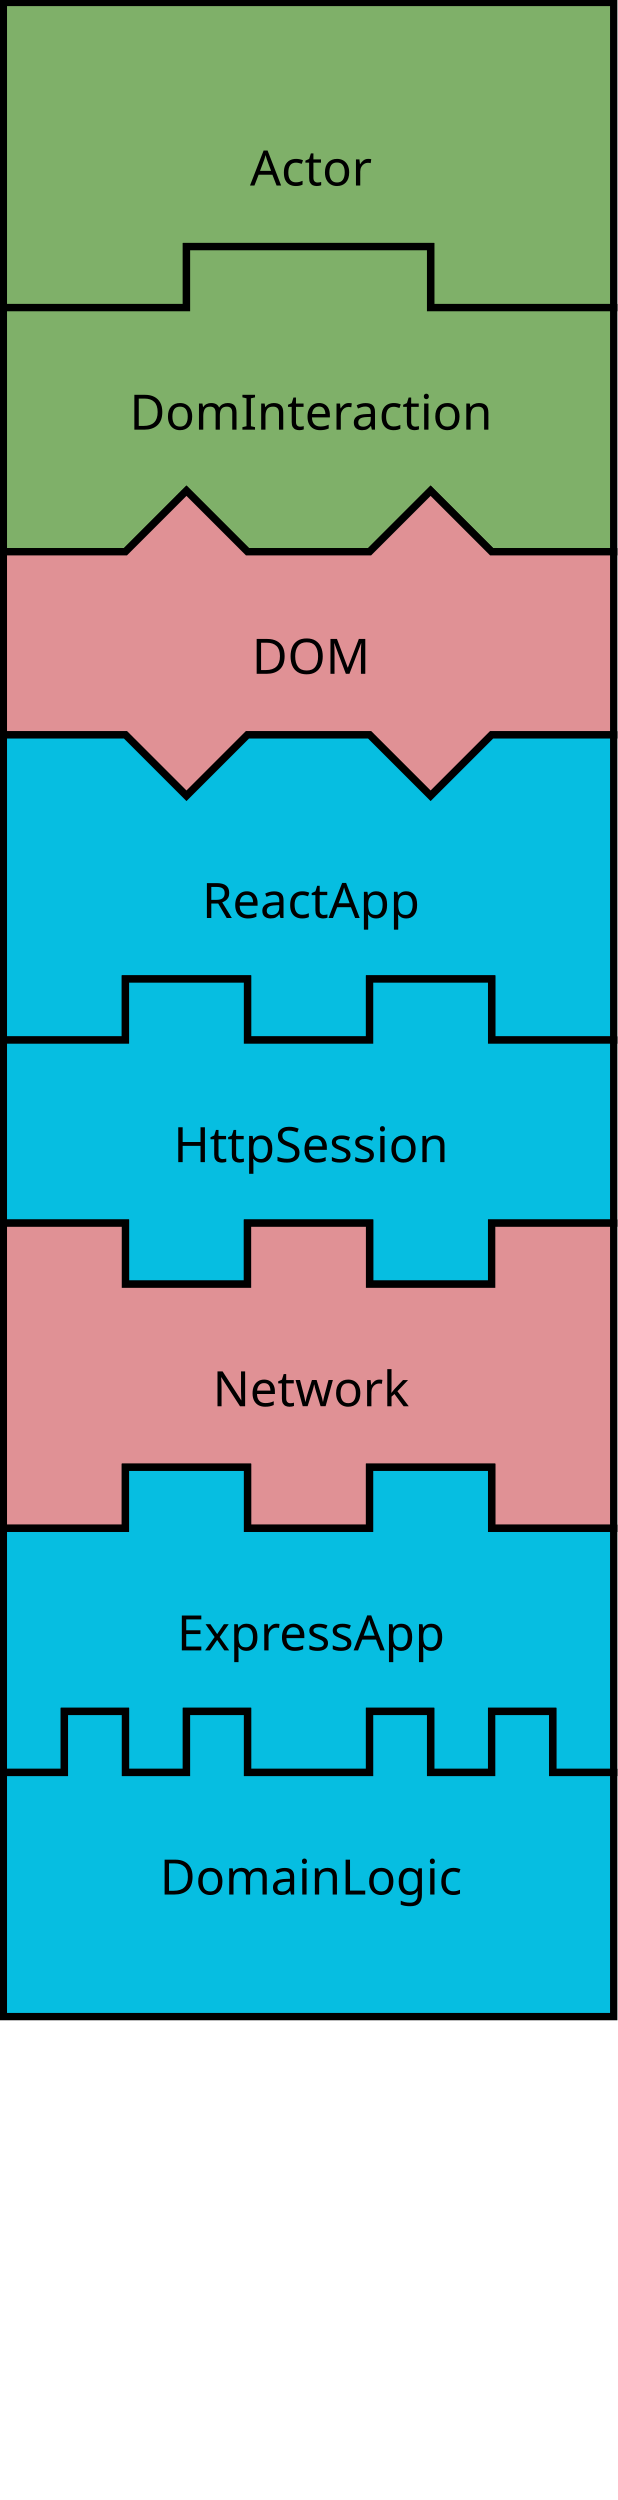
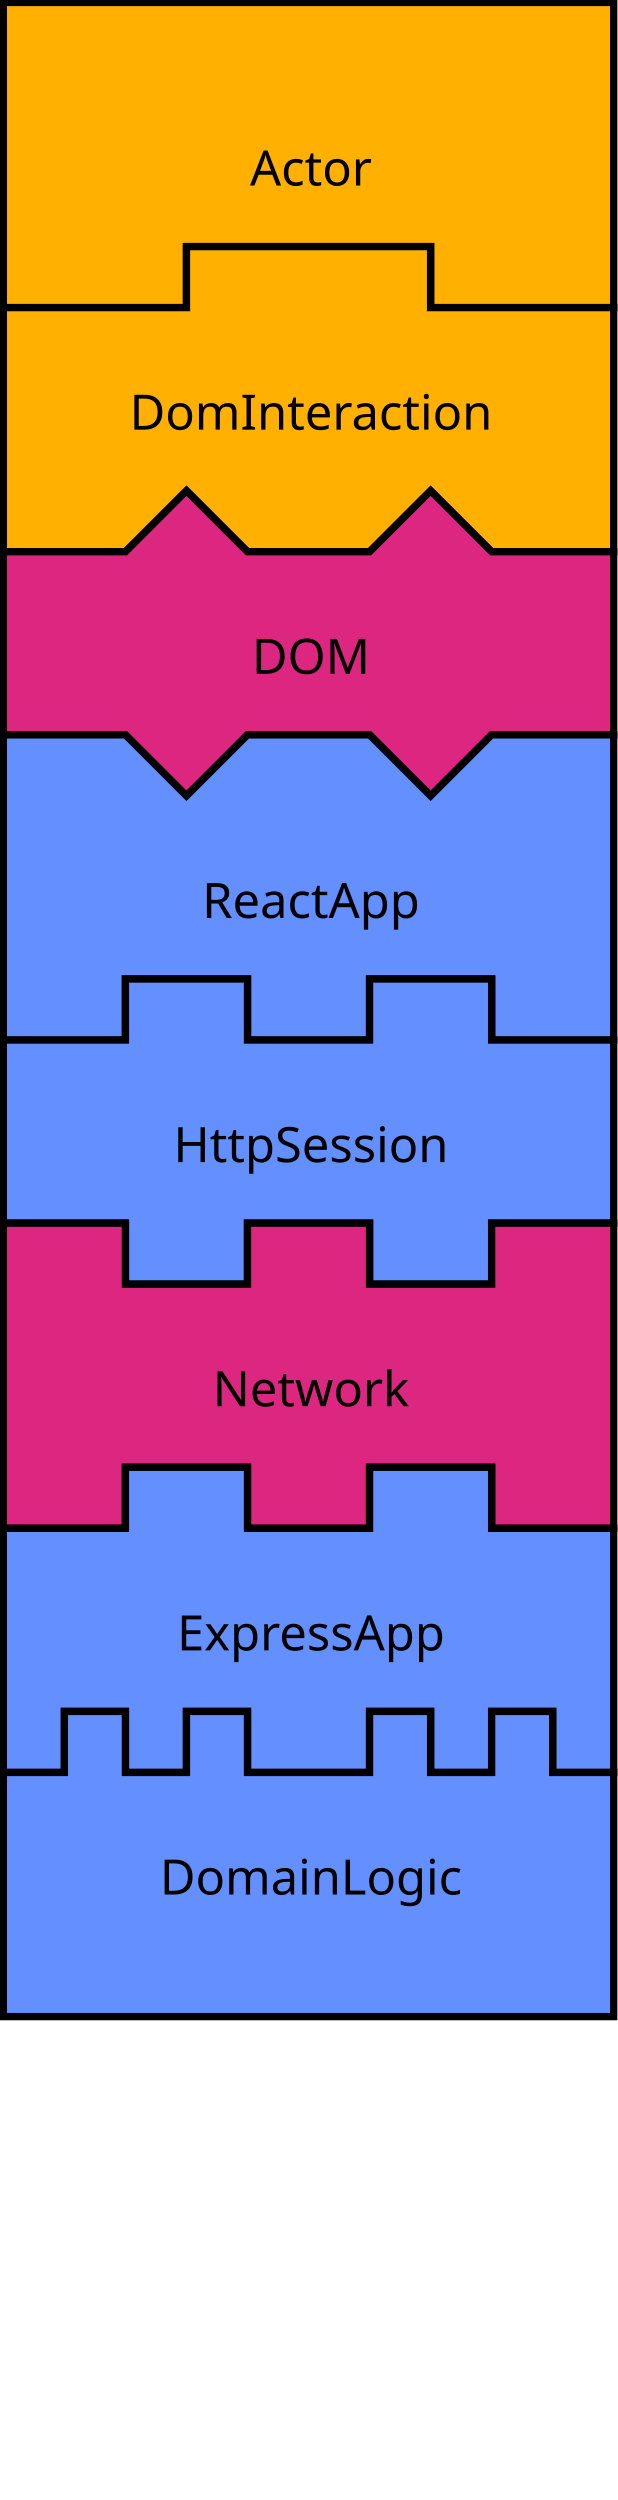
<svg xmlns="http://www.w3.org/2000/svg" viewBox="-2 -2 504 2048" width="506" height="2050">
  <defs>
    <style type="text/css">
text {
  font-size: 40px;
  font-family: sans-serif;
  fill: #000000;
}

path {
  stroke: #000000;
  stroke-width: 6px;
}

+ /*
+ IBM palette for colour-blind people
+ https://davidmathlogic.com/colorblind/#%23648FFF-%23785EF0-%23DC267F-%23FE6100-%23FFB000
+ */
+ 
.test {
-   fill: #7fb069;
+   fill: #FFB000;
}

.infrastructure {
-   fill: #e09195;
+   fill: #DC267F;
}

.production {
-   fill: #06bee1;
+   fill: #648FFF;
}

    </style>
  </defs>
  <g transform="translate(0, 0)" class="test">
    <path stroke="#000000" stroke-width="4" d="M 0 0 l 50 0 l 50 0 l 50 0 l 50 0 l 50 0 l 50 0 l 50 0 l 50 0 l 50 0 l 50 0 l 0 50 l 0 150 l 0 50 l -50 0 l -50 0 l -50 0 l 0 -50 l -50 0 l -50 0 l -50 0 l -50 0 l 0 50 l -50 0 l -50 0 l -50 0 z" />
    <text x="50%" y="150" alignment-baseline="middle" text-anchor="middle">Actor</text>
  </g>
  <g transform="translate(0, 200)" class="test">
    <path stroke="#000000" stroke-width="4" d="M 0 50 l 50 0 l 50 0 l 50 0 l 0 -50 l 50 0 l 50 0 l 50 0 l 50 0 l 0 50 l 50 0 l 50 0 l 50 0 l 0 150 l 0 50 l -50 0 l -50 0 l -50 -50 l -50 50 l -50 0 l -50 0 l -50 -50 l -50 50 l -50 0 l -50 0 z" />
    <text x="50%" y="150" alignment-baseline="middle" text-anchor="middle">DomInteraction</text>
  </g>
  <g transform="translate(0, 400)" class="infrastructure">
    <path stroke="#000000" stroke-width="4" d="M 0 50 l 50 0 l 50 0 l 50 -50 l 50 50 l 50 0 l 50 0 l 50 -50 l 50 50 l 50 0 l 50 0 l 0 150 l -50 0 l -50 0 l -50 50 l -50 -50 l -50 0 l -50 0 l -50 50 l -50 -50 l -50 0 l -50 0 z" />
    <text x="50%" y="150" alignment-baseline="middle" text-anchor="middle">DOM</text>
  </g>
  <g transform="translate(0, 600)" class="production">
    <path stroke="#000000" stroke-width="4" d="M 0 0 l 50 0 l 50 0 l 50 50 l 50 -50 l 50 0 l 50 0 l 50 50 l 50 -50 l 50 0 l 50 0 l 0 50 l 0 150 l 0 50 l -50 0 l -50 0 l 0 -50 l -50 0 l -50 0 l 0 50 l -50 0 l -50 0 l 0 -50 l -50 0 l -50 0 l 0 50 l -50 0 l -50 0 z" />
    <text x="50%" y="150" alignment-baseline="middle" text-anchor="middle">ReactApp</text>
  </g>
  <g transform="translate(0, 800)" class="production">
    <path stroke="#000000" stroke-width="4" d="M 0 50 l 50 0 l 50 0 l 0 -50 l 50 0 l 50 0 l 0 50 l 50 0 l 50 0 l 0 -50 l 50 0 l 50 0 l 0 50 l 50 0 l 50 0 l 0 150 l -50 0 l -50 0 l 0 50 l -50 0 l -50 0 l 0 -50 l -50 0 l -50 0 l 0 50 l -50 0 l -50 0 l 0 -50 l -50 0 l -50 0 z" />
    <text x="50%" y="150" alignment-baseline="middle" text-anchor="middle">HttpSession</text>
  </g>
  <g transform="translate(0, 1000)" class="infrastructure">
    <path stroke="#000000" stroke-width="4" d="M 0 0 l 50 0 l 50 0 l 0 50 l 50 0 l 50 0 l 0 -50 l 50 0 l 50 0 l 0 50 l 50 0 l 50 0 l 0 -50 l 50 0 l 50 0 l 0 50 l 0 150 l 0 50 l -50 0 l -50 0 l 0 -50 l -50 0 l -50 0 l 0 50 l -50 0 l -50 0 l 0 -50 l -50 0 l -50 0 l 0 50 l -50 0 l -50 0 z" />
    <text x="50%" y="150" alignment-baseline="middle" text-anchor="middle">Network</text>
  </g>
  <g transform="translate(0, 1200)" class="production">
    <path stroke="#000000" stroke-width="4" d="M 0 50 l 50 0 l 50 0 l 0 -50 l 50 0 l 50 0 l 0 50 l 50 0 l 50 0 l 0 -50 l 50 0 l 50 0 l 0 50 l 50 0 l 50 0 l 0 150 l 0 50 l -50 0 l 0 -50 l -50 0 l 0 50 l -50 0 l 0 -50 l -50 0 l 0 50 l -50 0 l -50 0 l 0 -50 l -50 0 l 0 50 l -50 0 l 0 -50 l -50 0 l 0 50 l -50 0 z" />
    <text x="50%" y="150" alignment-baseline="middle" text-anchor="middle">ExpressApp</text>
  </g>
  <g transform="translate(0, 1400)" class="production">
    <path stroke="#000000" stroke-width="4" d="M 0 50 l 50 0 l 0 -50 l 50 0 l 0 50 l 50 0 l 0 -50 l 50 0 l 0 50 l 50 0 l 50 0 l 0 -50 l 50 0 l 0 50 l 50 0 l 0 -50 l 50 0 l 0 50 l 50 0 l 0 150 l 0 50 l -50 0 l -50 0 l -50 0 l -50 0 l -50 0 l -50 0 l -50 0 l -50 0 l -50 0 l -50 0 z" />
    <text x="50%" y="150" alignment-baseline="middle" text-anchor="middle">DomainLogic</text>
  </g>
</svg>
